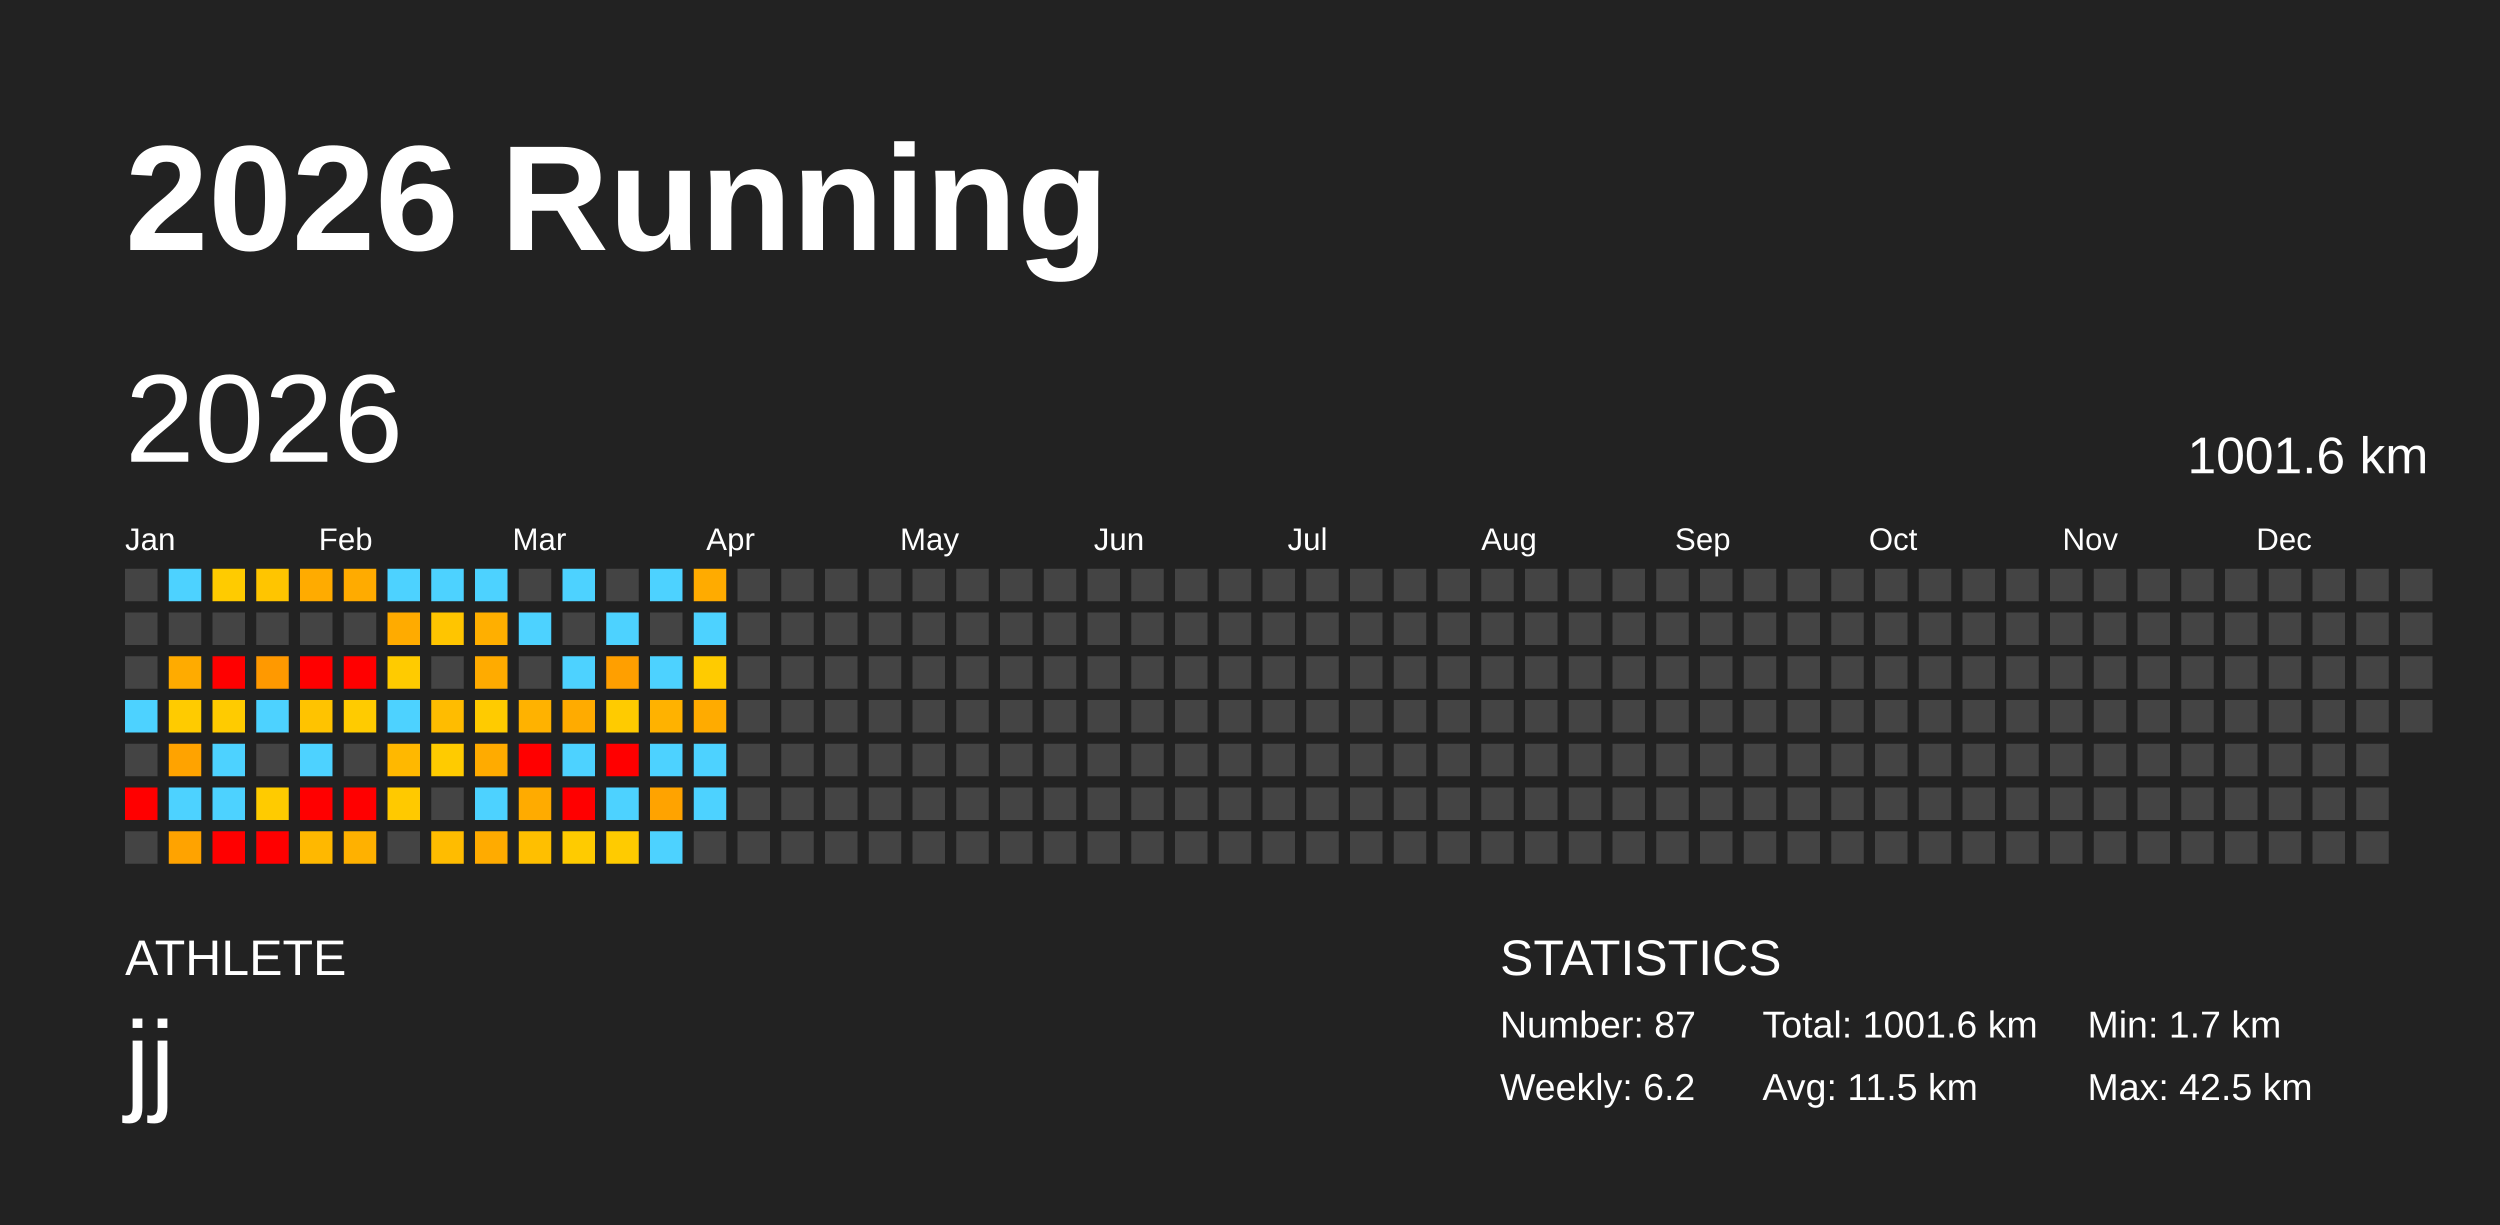
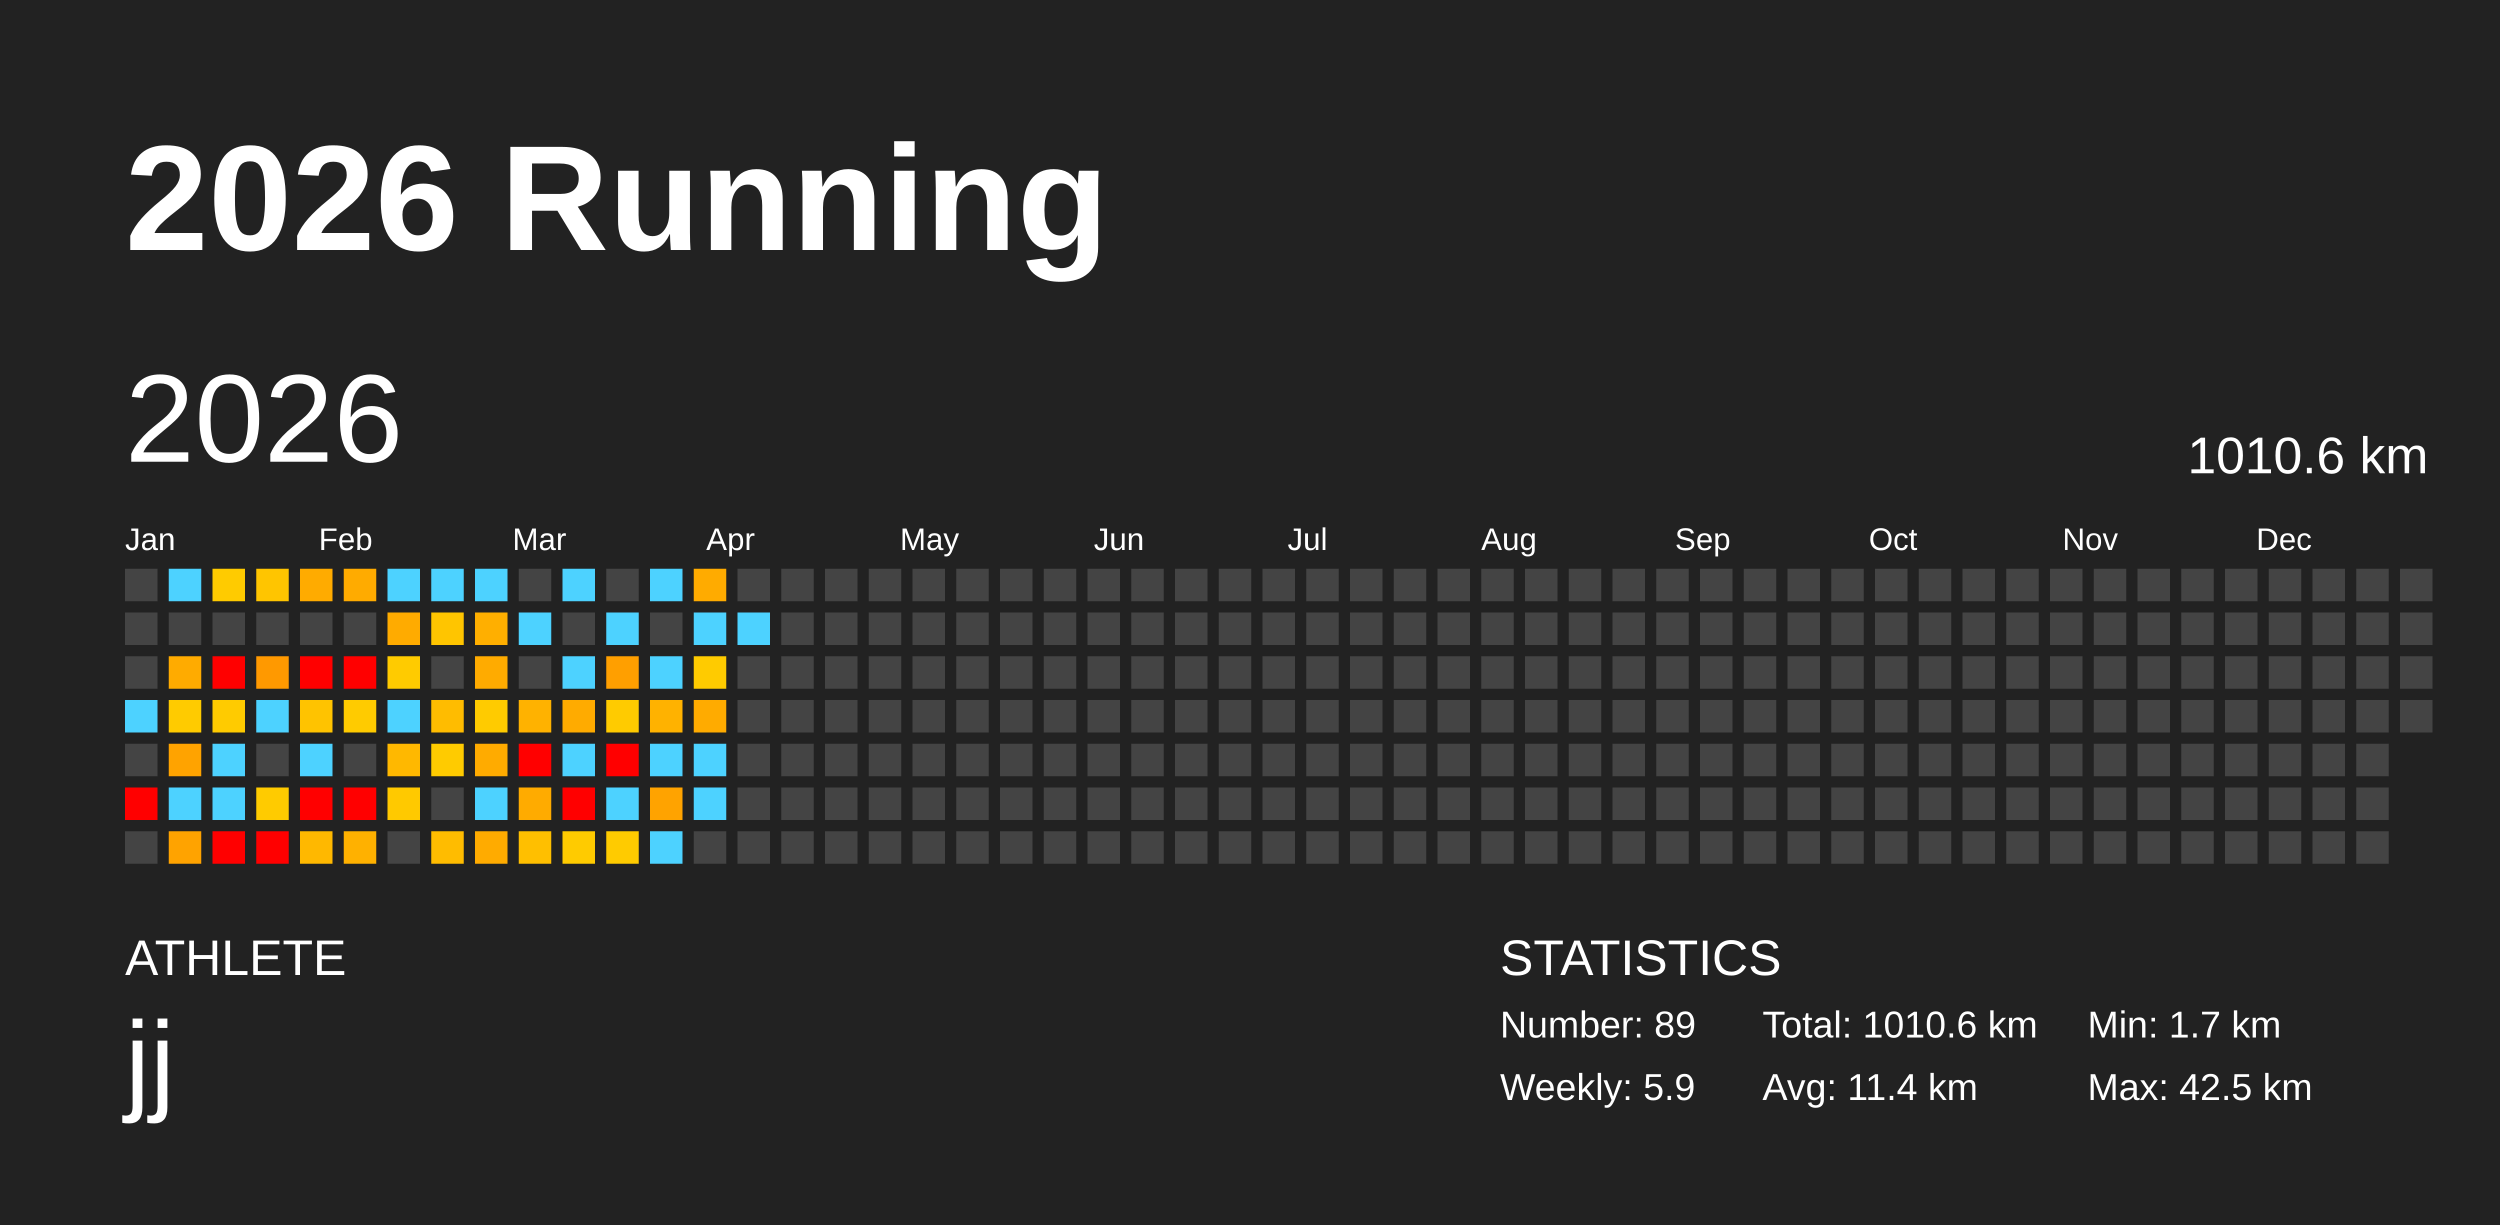
<svg xmlns="http://www.w3.org/2000/svg" baseProfile="full" height="98mm" version="1.1" viewBox="0,0,200,98" width="200mm">
  <defs />
  <rect fill="#222222" height="98" width="200" x="0" y="0" />
  <text fill="#FFFFFF" style="font-size:12px; font-family:Arial; font-weight:bold;" x="10" y="20">2026 Running</text>
  <text fill="#FFFFFF" style="font-size:4px; font-family:Arial" x="10" y="78">ATHLETE</text>
  <text fill="#FFFFFF" style="font-size:9px; font-family:Arial" x="10" y="88">jj</text>
  <text fill="#FFFFFF" style="font-size:4px; font-family:Arial" x="120" y="78">STATISTICS</text>
-   <text fill="#FFFFFF" style="font-size:3px; font-family:Arial" x="120" y="83">Number: 87</text>
-   <text fill="#FFFFFF" style="font-size:3px; font-family:Arial" x="120" y="88">Weekly: 6.2</text>
-   <text fill="#FFFFFF" style="font-size:3px; font-family:Arial" x="141" y="83">Total: 1001.6 km</text>
-   <text fill="#FFFFFF" style="font-size:3px; font-family:Arial" x="141" y="88">Avg: 11.5 km</text>
+   <text fill="#FFFFFF" style="font-size:3px; font-family:Arial" x="120" y="83">Number: 89</text>
+   <text fill="#FFFFFF" style="font-size:3px; font-family:Arial" x="120" y="88">Weekly: 5.9</text>
+   <text fill="#FFFFFF" style="font-size:3px; font-family:Arial" x="141" y="83">Total: 1010.6 km</text>
+   <text fill="#FFFFFF" style="font-size:3px; font-family:Arial" x="141" y="88">Avg: 11.4 km</text>
  <text fill="#FFFFFF" style="font-size:3px; font-family:Arial" x="167" y="83">Min: 1.7 km</text>
  <text fill="#FFFFFF" style="font-size:3px; font-family:Arial" x="167" y="88">Max: 42.5 km</text>
  <text dominant-baseline="hanging" fill="#FFFFFF" style="font-size:10.0px; font-family:Arial;" x="10" y="30">2026</text>
-   <text dominant-baseline="hanging" fill="#FFFFFF" style="font-size:4.125px; font-family:Arial;" x="175" y="35">1001.6 km</text>
+   <text dominant-baseline="hanging" fill="#FFFFFF" style="font-size:4.125px; font-family:Arial;" x="175" y="35">1010.6 km</text>
  <text fill="#FFFFFF" style="font-size:2.5px; font-family:Arial" x="10.0" y="44">Jan</text>
  <text fill="#FFFFFF" style="font-size:2.5px; font-family:Arial" x="25.5" y="44">Feb</text>
  <text fill="#FFFFFF" style="font-size:2.5px; font-family:Arial" x="41.0" y="44">Mar</text>
  <text fill="#FFFFFF" style="font-size:2.5px; font-family:Arial" x="56.5" y="44">Apr</text>
  <text fill="#FFFFFF" style="font-size:2.5px; font-family:Arial" x="72.0" y="44">May</text>
  <text fill="#FFFFFF" style="font-size:2.5px; font-family:Arial" x="87.5" y="44">Jun</text>
  <text fill="#FFFFFF" style="font-size:2.5px; font-family:Arial" x="103.0" y="44">Jul</text>
  <text fill="#FFFFFF" style="font-size:2.5px; font-family:Arial" x="118.5" y="44">Aug</text>
  <text fill="#FFFFFF" style="font-size:2.5px; font-family:Arial" x="134.0" y="44">Sep</text>
  <text fill="#FFFFFF" style="font-size:2.5px; font-family:Arial" x="149.5" y="44">Oct</text>
  <text fill="#FFFFFF" style="font-size:2.5px; font-family:Arial" x="165.0" y="44">Nov</text>
  <text fill="#FFFFFF" style="font-size:2.5px; font-family:Arial" x="180.5" y="44">Dec</text>
  <rect fill="#444444" height="2.6" width="2.6" x="10.0" y="45.5" />
  <rect fill="#444444" height="2.6" width="2.6" x="10.0" y="49.0" />
  <rect fill="#444444" height="2.6" width="2.6" x="10.0" y="52.5" />
  <rect fill="#4dd2ff" height="2.6" width="2.6" x="10.0" y="56.0" />
  <rect fill="#444444" height="2.6" width="2.6" x="10.0" y="59.5" />
  <rect fill="red" height="2.6" width="2.6" x="10.0" y="63.0" />
  <rect fill="#444444" height="2.6" width="2.6" x="10.0" y="66.5" />
  <rect fill="#4dd2ff" height="2.6" width="2.6" x="13.5" y="45.5" />
  <rect fill="#444444" height="2.6" width="2.6" x="13.5" y="49.0" />
  <rect fill="#ffab00" height="2.6" width="2.6" x="13.5" y="52.5" />
  <rect fill="#ffcb00" height="2.6" width="2.6" x="13.5" y="56.0" />
  <rect fill="#ffa300" height="2.6" width="2.6" x="13.5" y="59.5" />
  <rect fill="#4dd2ff" height="2.6" width="2.6" x="13.5" y="63.0" />
  <rect fill="#ffa300" height="2.6" width="2.6" x="13.5" y="66.5" />
  <rect fill="#ffcb00" height="2.6" width="2.6" x="17.0" y="45.5" />
  <rect fill="#444444" height="2.6" width="2.6" x="17.0" y="49.0" />
  <rect fill="red" height="2.6" width="2.6" x="17.0" y="52.5" />
  <rect fill="#ffcb00" height="2.6" width="2.6" x="17.0" y="56.0" />
  <rect fill="#4dd2ff" height="2.6" width="2.6" x="17.0" y="59.5" />
  <rect fill="#4dd2ff" height="2.6" width="2.6" x="17.0" y="63.0" />
  <rect fill="red" height="2.6" width="2.6" x="17.0" y="66.5" />
  <rect fill="#ffc500" height="2.6" width="2.6" x="20.5" y="45.5" />
  <rect fill="#444444" height="2.6" width="2.6" x="20.5" y="49.0" />
  <rect fill="#ff9900" height="2.6" width="2.6" x="20.5" y="52.5" />
  <rect fill="#4dd2ff" height="2.6" width="2.6" x="20.5" y="56.0" />
  <rect fill="#444444" height="2.6" width="2.6" x="20.5" y="59.5" />
  <rect fill="#ffcb00" height="2.6" width="2.6" x="20.5" y="63.0" />
  <rect fill="red" height="2.6" width="2.6" x="20.5" y="66.5" />
  <rect fill="#ffab00" height="2.6" width="2.6" x="24.0" y="45.5" />
  <rect fill="#444444" height="2.6" width="2.6" x="24.0" y="49.0" />
  <rect fill="red" height="2.6" width="2.6" x="24.0" y="52.5" />
  <rect fill="#ffc300" height="2.6" width="2.6" x="24.0" y="56.0" />
  <rect fill="#4dd2ff" height="2.6" width="2.6" x="24.0" y="59.5" />
  <rect fill="red" height="2.6" width="2.6" x="24.0" y="63.0" />
  <rect fill="#ffb800" height="2.6" width="2.6" x="24.0" y="66.5" />
  <rect fill="#ffab00" height="2.6" width="2.6" x="27.5" y="45.5" />
  <rect fill="#444444" height="2.6" width="2.6" x="27.5" y="49.0" />
  <rect fill="red" height="2.6" width="2.6" x="27.5" y="52.5" />
  <rect fill="#ffcb00" height="2.6" width="2.6" x="27.5" y="56.0" />
  <rect fill="#444444" height="2.6" width="2.6" x="27.5" y="59.5" />
  <rect fill="red" height="2.6" width="2.6" x="27.5" y="63.0" />
  <rect fill="#ffb100" height="2.6" width="2.6" x="27.5" y="66.5" />
  <rect fill="#4dd2ff" height="2.6" width="2.6" x="31.0" y="45.5" />
  <rect fill="#ffab00" height="2.6" width="2.6" x="31.0" y="49.0" />
  <rect fill="#ffcb00" height="2.6" width="2.6" x="31.0" y="52.5" />
  <rect fill="#4dd2ff" height="2.6" width="2.6" x="31.0" y="56.0" />
  <rect fill="#ffb800" height="2.6" width="2.6" x="31.0" y="59.5" />
  <rect fill="#ffc900" height="2.6" width="2.6" x="31.0" y="63.0" />
  <rect fill="#444444" height="2.6" width="2.6" x="31.0" y="66.5" />
  <rect fill="#4dd2ff" height="2.6" width="2.6" x="34.5" y="45.5" />
  <rect fill="#ffc500" height="2.6" width="2.6" x="34.5" y="49.0" />
  <rect fill="#444444" height="2.6" width="2.6" x="34.5" y="52.5" />
  <rect fill="#ffbc00" height="2.6" width="2.6" x="34.5" y="56.0" />
  <rect fill="#ffcb00" height="2.6" width="2.6" x="34.5" y="59.5" />
  <rect fill="#444444" height="2.6" width="2.6" x="34.5" y="63.0" />
  <rect fill="#ffbc00" height="2.6" width="2.6" x="34.5" y="66.5" />
  <rect fill="#4dd2ff" height="2.6" width="2.6" x="38.0" y="45.5" />
  <rect fill="#ffaf00" height="2.6" width="2.6" x="38.0" y="49.0" />
  <rect fill="#ffab00" height="2.6" width="2.6" x="38.0" y="52.5" />
  <rect fill="#ffcb00" height="2.6" width="2.6" x="38.0" y="56.0" />
  <rect fill="#ffab00" height="2.6" width="2.6" x="38.0" y="59.5" />
  <rect fill="#4dd2ff" height="2.6" width="2.6" x="38.0" y="63.0" />
  <rect fill="#ffab00" height="2.6" width="2.6" x="38.0" y="66.5" />
  <rect fill="#444444" height="2.6" width="2.6" x="41.5" y="45.5" />
  <rect fill="#4dd2ff" height="2.6" width="2.6" x="41.5" y="49.0" />
  <rect fill="#444444" height="2.6" width="2.6" x="41.5" y="52.5" />
  <rect fill="#ffb200" height="2.6" width="2.6" x="41.5" y="56.0" />
  <rect fill="red" height="2.6" width="2.6" x="41.5" y="59.5" />
  <rect fill="#ffab00" height="2.6" width="2.6" x="41.5" y="63.0" />
  <rect fill="#ffbf00" height="2.6" width="2.6" x="41.5" y="66.5" />
  <rect fill="#4dd2ff" height="2.6" width="2.6" x="45.0" y="45.5" />
  <rect fill="#444444" height="2.6" width="2.6" x="45.0" y="49.0" />
  <rect fill="#4dd2ff" height="2.6" width="2.6" x="45.0" y="52.5" />
  <rect fill="#ffab00" height="2.6" width="2.6" x="45.0" y="56.0" />
  <rect fill="#4dd2ff" height="2.6" width="2.6" x="45.0" y="59.5" />
  <rect fill="red" height="2.6" width="2.6" x="45.0" y="63.0" />
  <rect fill="#ffcb00" height="2.6" width="2.6" x="45.0" y="66.5" />
  <rect fill="#444444" height="2.6" width="2.6" x="48.5" y="45.5" />
  <rect fill="#4dd2ff" height="2.6" width="2.6" x="48.5" y="49.0" />
  <rect fill="#ff9f00" height="2.6" width="2.6" x="48.5" y="52.5" />
  <rect fill="#ffcb00" height="2.6" width="2.6" x="48.5" y="56.0" />
  <rect fill="red" height="2.6" width="2.6" x="48.5" y="59.5" />
  <rect fill="#4dd2ff" height="2.6" width="2.6" x="48.5" y="63.0" />
  <rect fill="#ffcb00" height="2.6" width="2.6" x="48.5" y="66.5" />
  <rect fill="#4dd2ff" height="2.6" width="2.6" x="52.0" y="45.5" />
  <rect fill="#444444" height="2.6" width="2.6" x="52.0" y="49.0" />
  <rect fill="#4dd2ff" height="2.6" width="2.6" x="52.0" y="52.5" />
  <rect fill="#ffb200" height="2.6" width="2.6" x="52.0" y="56.0" />
  <rect fill="#4dd2ff" height="2.6" width="2.6" x="52.0" y="59.5" />
  <rect fill="#ffa300" height="2.6" width="2.6" x="52.0" y="63.0" />
  <rect fill="#4dd2ff" height="2.6" width="2.6" x="52.0" y="66.5" />
  <rect fill="#ffab00" height="2.6" width="2.6" x="55.5" y="45.5" />
  <rect fill="#4dd2ff" height="2.6" width="2.6" x="55.5" y="49.0" />
  <rect fill="#ffcb00" height="2.6" width="2.6" x="55.5" y="52.5" />
  <rect fill="#ffab00" height="2.6" width="2.6" x="55.5" y="56.0" />
  <rect fill="#4dd2ff" height="2.6" width="2.6" x="55.5" y="59.5" />
  <rect fill="#4dd2ff" height="2.6" width="2.6" x="55.5" y="63.0" />
  <rect fill="#444444" height="2.6" width="2.6" x="55.5" y="66.5" />
  <rect fill="#444444" height="2.6" width="2.6" x="59.0" y="45.5" />
-   <rect fill="#444444" height="2.6" width="2.6" x="59.0" y="49.0" />
+   <rect fill="#4dd2ff" height="2.6" width="2.6" x="59.0" y="49.0" />
  <rect fill="#444444" height="2.6" width="2.6" x="59.0" y="52.5" />
  <rect fill="#444444" height="2.6" width="2.6" x="59.0" y="56.0" />
  <rect fill="#444444" height="2.6" width="2.6" x="59.0" y="59.5" />
  <rect fill="#444444" height="2.6" width="2.6" x="59.0" y="63.0" />
  <rect fill="#444444" height="2.6" width="2.6" x="59.0" y="66.5" />
  <rect fill="#444444" height="2.6" width="2.6" x="62.5" y="45.5" />
  <rect fill="#444444" height="2.6" width="2.6" x="62.5" y="49.0" />
  <rect fill="#444444" height="2.6" width="2.6" x="62.5" y="52.5" />
  <rect fill="#444444" height="2.6" width="2.6" x="62.5" y="56.0" />
  <rect fill="#444444" height="2.6" width="2.6" x="62.5" y="59.5" />
  <rect fill="#444444" height="2.6" width="2.6" x="62.5" y="63.0" />
  <rect fill="#444444" height="2.6" width="2.6" x="62.5" y="66.5" />
  <rect fill="#444444" height="2.6" width="2.6" x="66.0" y="45.5" />
  <rect fill="#444444" height="2.6" width="2.6" x="66.0" y="49.0" />
  <rect fill="#444444" height="2.6" width="2.6" x="66.0" y="52.5" />
  <rect fill="#444444" height="2.6" width="2.6" x="66.0" y="56.0" />
  <rect fill="#444444" height="2.6" width="2.6" x="66.0" y="59.5" />
  <rect fill="#444444" height="2.6" width="2.6" x="66.0" y="63.0" />
  <rect fill="#444444" height="2.6" width="2.6" x="66.0" y="66.5" />
  <rect fill="#444444" height="2.6" width="2.6" x="69.5" y="45.5" />
  <rect fill="#444444" height="2.6" width="2.6" x="69.5" y="49.0" />
  <rect fill="#444444" height="2.6" width="2.6" x="69.5" y="52.5" />
  <rect fill="#444444" height="2.6" width="2.6" x="69.5" y="56.0" />
  <rect fill="#444444" height="2.6" width="2.6" x="69.5" y="59.5" />
  <rect fill="#444444" height="2.6" width="2.6" x="69.5" y="63.0" />
  <rect fill="#444444" height="2.6" width="2.6" x="69.5" y="66.5" />
  <rect fill="#444444" height="2.6" width="2.6" x="73.0" y="45.5" />
  <rect fill="#444444" height="2.6" width="2.6" x="73.0" y="49.0" />
  <rect fill="#444444" height="2.6" width="2.6" x="73.0" y="52.5" />
  <rect fill="#444444" height="2.6" width="2.6" x="73.0" y="56.0" />
  <rect fill="#444444" height="2.6" width="2.6" x="73.0" y="59.5" />
  <rect fill="#444444" height="2.6" width="2.6" x="73.0" y="63.0" />
  <rect fill="#444444" height="2.6" width="2.6" x="73.0" y="66.5" />
  <rect fill="#444444" height="2.6" width="2.6" x="76.5" y="45.5" />
  <rect fill="#444444" height="2.6" width="2.6" x="76.5" y="49.0" />
  <rect fill="#444444" height="2.6" width="2.6" x="76.5" y="52.5" />
  <rect fill="#444444" height="2.6" width="2.6" x="76.5" y="56.0" />
  <rect fill="#444444" height="2.6" width="2.6" x="76.5" y="59.5" />
  <rect fill="#444444" height="2.6" width="2.6" x="76.5" y="63.0" />
  <rect fill="#444444" height="2.6" width="2.6" x="76.5" y="66.5" />
  <rect fill="#444444" height="2.6" width="2.6" x="80.0" y="45.5" />
  <rect fill="#444444" height="2.6" width="2.6" x="80.0" y="49.0" />
  <rect fill="#444444" height="2.6" width="2.6" x="80.0" y="52.5" />
  <rect fill="#444444" height="2.6" width="2.6" x="80.0" y="56.0" />
  <rect fill="#444444" height="2.6" width="2.6" x="80.0" y="59.5" />
  <rect fill="#444444" height="2.6" width="2.6" x="80.0" y="63.0" />
  <rect fill="#444444" height="2.6" width="2.6" x="80.0" y="66.5" />
  <rect fill="#444444" height="2.6" width="2.6" x="83.5" y="45.5" />
  <rect fill="#444444" height="2.6" width="2.6" x="83.5" y="49.0" />
  <rect fill="#444444" height="2.6" width="2.6" x="83.5" y="52.5" />
  <rect fill="#444444" height="2.6" width="2.6" x="83.5" y="56.0" />
  <rect fill="#444444" height="2.6" width="2.6" x="83.5" y="59.5" />
  <rect fill="#444444" height="2.6" width="2.6" x="83.5" y="63.0" />
  <rect fill="#444444" height="2.6" width="2.6" x="83.5" y="66.5" />
  <rect fill="#444444" height="2.6" width="2.6" x="87.0" y="45.5" />
  <rect fill="#444444" height="2.6" width="2.6" x="87.0" y="49.0" />
  <rect fill="#444444" height="2.6" width="2.6" x="87.0" y="52.5" />
  <rect fill="#444444" height="2.6" width="2.6" x="87.0" y="56.0" />
  <rect fill="#444444" height="2.6" width="2.6" x="87.0" y="59.5" />
  <rect fill="#444444" height="2.6" width="2.6" x="87.0" y="63.0" />
  <rect fill="#444444" height="2.6" width="2.6" x="87.0" y="66.5" />
  <rect fill="#444444" height="2.6" width="2.6" x="90.5" y="45.5" />
  <rect fill="#444444" height="2.6" width="2.6" x="90.5" y="49.0" />
  <rect fill="#444444" height="2.6" width="2.6" x="90.5" y="52.5" />
  <rect fill="#444444" height="2.6" width="2.6" x="90.5" y="56.0" />
  <rect fill="#444444" height="2.6" width="2.6" x="90.5" y="59.5" />
  <rect fill="#444444" height="2.6" width="2.6" x="90.5" y="63.0" />
  <rect fill="#444444" height="2.6" width="2.6" x="90.5" y="66.5" />
  <rect fill="#444444" height="2.6" width="2.6" x="94.0" y="45.5" />
  <rect fill="#444444" height="2.6" width="2.6" x="94.0" y="49.0" />
  <rect fill="#444444" height="2.6" width="2.6" x="94.0" y="52.5" />
  <rect fill="#444444" height="2.6" width="2.6" x="94.0" y="56.0" />
  <rect fill="#444444" height="2.6" width="2.6" x="94.0" y="59.5" />
  <rect fill="#444444" height="2.6" width="2.6" x="94.0" y="63.0" />
  <rect fill="#444444" height="2.6" width="2.6" x="94.0" y="66.5" />
  <rect fill="#444444" height="2.6" width="2.6" x="97.5" y="45.5" />
  <rect fill="#444444" height="2.6" width="2.6" x="97.5" y="49.0" />
  <rect fill="#444444" height="2.6" width="2.6" x="97.5" y="52.5" />
  <rect fill="#444444" height="2.6" width="2.6" x="97.5" y="56.0" />
  <rect fill="#444444" height="2.6" width="2.6" x="97.5" y="59.5" />
  <rect fill="#444444" height="2.6" width="2.6" x="97.5" y="63.0" />
  <rect fill="#444444" height="2.6" width="2.6" x="97.5" y="66.5" />
  <rect fill="#444444" height="2.6" width="2.6" x="101.0" y="45.5" />
  <rect fill="#444444" height="2.6" width="2.6" x="101.0" y="49.0" />
  <rect fill="#444444" height="2.6" width="2.6" x="101.0" y="52.5" />
  <rect fill="#444444" height="2.6" width="2.6" x="101.0" y="56.0" />
  <rect fill="#444444" height="2.6" width="2.6" x="101.0" y="59.5" />
  <rect fill="#444444" height="2.6" width="2.6" x="101.0" y="63.0" />
  <rect fill="#444444" height="2.6" width="2.6" x="101.0" y="66.5" />
  <rect fill="#444444" height="2.6" width="2.6" x="104.5" y="45.5" />
  <rect fill="#444444" height="2.6" width="2.6" x="104.5" y="49.0" />
  <rect fill="#444444" height="2.6" width="2.6" x="104.5" y="52.5" />
  <rect fill="#444444" height="2.6" width="2.6" x="104.5" y="56.0" />
  <rect fill="#444444" height="2.6" width="2.6" x="104.5" y="59.5" />
  <rect fill="#444444" height="2.6" width="2.6" x="104.5" y="63.0" />
  <rect fill="#444444" height="2.6" width="2.6" x="104.5" y="66.5" />
  <rect fill="#444444" height="2.6" width="2.6" x="108.0" y="45.5" />
  <rect fill="#444444" height="2.6" width="2.6" x="108.0" y="49.0" />
  <rect fill="#444444" height="2.6" width="2.6" x="108.0" y="52.5" />
  <rect fill="#444444" height="2.6" width="2.6" x="108.0" y="56.0" />
  <rect fill="#444444" height="2.6" width="2.6" x="108.0" y="59.5" />
  <rect fill="#444444" height="2.6" width="2.6" x="108.0" y="63.0" />
  <rect fill="#444444" height="2.6" width="2.6" x="108.0" y="66.5" />
  <rect fill="#444444" height="2.6" width="2.6" x="111.5" y="45.5" />
  <rect fill="#444444" height="2.6" width="2.6" x="111.5" y="49.0" />
  <rect fill="#444444" height="2.6" width="2.6" x="111.5" y="52.5" />
  <rect fill="#444444" height="2.6" width="2.6" x="111.5" y="56.0" />
  <rect fill="#444444" height="2.6" width="2.6" x="111.5" y="59.5" />
  <rect fill="#444444" height="2.6" width="2.6" x="111.5" y="63.0" />
  <rect fill="#444444" height="2.6" width="2.6" x="111.5" y="66.5" />
  <rect fill="#444444" height="2.6" width="2.6" x="115.0" y="45.5" />
  <rect fill="#444444" height="2.6" width="2.6" x="115.0" y="49.0" />
  <rect fill="#444444" height="2.6" width="2.6" x="115.0" y="52.5" />
  <rect fill="#444444" height="2.6" width="2.6" x="115.0" y="56.0" />
  <rect fill="#444444" height="2.6" width="2.6" x="115.0" y="59.5" />
  <rect fill="#444444" height="2.6" width="2.6" x="115.0" y="63.0" />
  <rect fill="#444444" height="2.6" width="2.6" x="115.0" y="66.5" />
  <rect fill="#444444" height="2.6" width="2.6" x="118.5" y="45.5" />
  <rect fill="#444444" height="2.6" width="2.6" x="118.5" y="49.0" />
  <rect fill="#444444" height="2.6" width="2.6" x="118.5" y="52.5" />
  <rect fill="#444444" height="2.6" width="2.6" x="118.5" y="56.0" />
  <rect fill="#444444" height="2.6" width="2.6" x="118.5" y="59.5" />
  <rect fill="#444444" height="2.6" width="2.6" x="118.5" y="63.0" />
  <rect fill="#444444" height="2.6" width="2.6" x="118.5" y="66.5" />
  <rect fill="#444444" height="2.6" width="2.6" x="122.0" y="45.5" />
  <rect fill="#444444" height="2.6" width="2.6" x="122.0" y="49.0" />
  <rect fill="#444444" height="2.6" width="2.6" x="122.0" y="52.5" />
  <rect fill="#444444" height="2.6" width="2.6" x="122.0" y="56.0" />
  <rect fill="#444444" height="2.6" width="2.6" x="122.0" y="59.5" />
  <rect fill="#444444" height="2.6" width="2.6" x="122.0" y="63.0" />
  <rect fill="#444444" height="2.6" width="2.6" x="122.0" y="66.5" />
  <rect fill="#444444" height="2.6" width="2.6" x="125.5" y="45.5" />
  <rect fill="#444444" height="2.6" width="2.6" x="125.5" y="49.0" />
  <rect fill="#444444" height="2.6" width="2.6" x="125.5" y="52.5" />
  <rect fill="#444444" height="2.6" width="2.6" x="125.5" y="56.0" />
  <rect fill="#444444" height="2.6" width="2.6" x="125.5" y="59.5" />
  <rect fill="#444444" height="2.6" width="2.6" x="125.5" y="63.0" />
  <rect fill="#444444" height="2.6" width="2.6" x="125.5" y="66.5" />
  <rect fill="#444444" height="2.6" width="2.6" x="129.0" y="45.5" />
  <rect fill="#444444" height="2.6" width="2.6" x="129.0" y="49.0" />
  <rect fill="#444444" height="2.6" width="2.6" x="129.0" y="52.5" />
  <rect fill="#444444" height="2.6" width="2.6" x="129.0" y="56.0" />
  <rect fill="#444444" height="2.6" width="2.6" x="129.0" y="59.5" />
  <rect fill="#444444" height="2.6" width="2.6" x="129.0" y="63.0" />
  <rect fill="#444444" height="2.6" width="2.6" x="129.0" y="66.5" />
  <rect fill="#444444" height="2.6" width="2.6" x="132.5" y="45.5" />
  <rect fill="#444444" height="2.6" width="2.6" x="132.5" y="49.0" />
  <rect fill="#444444" height="2.6" width="2.6" x="132.5" y="52.5" />
  <rect fill="#444444" height="2.6" width="2.6" x="132.5" y="56.0" />
  <rect fill="#444444" height="2.6" width="2.6" x="132.5" y="59.5" />
  <rect fill="#444444" height="2.6" width="2.6" x="132.5" y="63.0" />
  <rect fill="#444444" height="2.6" width="2.6" x="132.5" y="66.5" />
  <rect fill="#444444" height="2.6" width="2.6" x="136.0" y="45.5" />
  <rect fill="#444444" height="2.6" width="2.6" x="136.0" y="49.0" />
  <rect fill="#444444" height="2.6" width="2.6" x="136.0" y="52.5" />
  <rect fill="#444444" height="2.6" width="2.6" x="136.0" y="56.0" />
  <rect fill="#444444" height="2.6" width="2.6" x="136.0" y="59.5" />
  <rect fill="#444444" height="2.6" width="2.6" x="136.0" y="63.0" />
  <rect fill="#444444" height="2.6" width="2.6" x="136.0" y="66.5" />
  <rect fill="#444444" height="2.6" width="2.6" x="139.5" y="45.5" />
  <rect fill="#444444" height="2.6" width="2.6" x="139.5" y="49.0" />
  <rect fill="#444444" height="2.6" width="2.6" x="139.5" y="52.5" />
  <rect fill="#444444" height="2.6" width="2.6" x="139.5" y="56.0" />
  <rect fill="#444444" height="2.6" width="2.6" x="139.5" y="59.5" />
  <rect fill="#444444" height="2.6" width="2.6" x="139.5" y="63.0" />
  <rect fill="#444444" height="2.6" width="2.6" x="139.5" y="66.5" />
  <rect fill="#444444" height="2.6" width="2.6" x="143.0" y="45.5" />
  <rect fill="#444444" height="2.6" width="2.6" x="143.0" y="49.0" />
  <rect fill="#444444" height="2.6" width="2.6" x="143.0" y="52.5" />
  <rect fill="#444444" height="2.6" width="2.6" x="143.0" y="56.0" />
  <rect fill="#444444" height="2.6" width="2.6" x="143.0" y="59.5" />
  <rect fill="#444444" height="2.6" width="2.6" x="143.0" y="63.0" />
  <rect fill="#444444" height="2.6" width="2.6" x="143.0" y="66.5" />
  <rect fill="#444444" height="2.6" width="2.6" x="146.5" y="45.5" />
  <rect fill="#444444" height="2.6" width="2.6" x="146.5" y="49.0" />
  <rect fill="#444444" height="2.6" width="2.6" x="146.5" y="52.5" />
  <rect fill="#444444" height="2.6" width="2.6" x="146.5" y="56.0" />
  <rect fill="#444444" height="2.6" width="2.6" x="146.5" y="59.5" />
  <rect fill="#444444" height="2.6" width="2.6" x="146.5" y="63.0" />
  <rect fill="#444444" height="2.6" width="2.6" x="146.5" y="66.5" />
  <rect fill="#444444" height="2.6" width="2.6" x="150.0" y="45.5" />
  <rect fill="#444444" height="2.6" width="2.6" x="150.0" y="49.0" />
  <rect fill="#444444" height="2.6" width="2.6" x="150.0" y="52.5" />
  <rect fill="#444444" height="2.6" width="2.6" x="150.0" y="56.0" />
  <rect fill="#444444" height="2.6" width="2.6" x="150.0" y="59.5" />
  <rect fill="#444444" height="2.6" width="2.6" x="150.0" y="63.0" />
  <rect fill="#444444" height="2.6" width="2.6" x="150.0" y="66.5" />
  <rect fill="#444444" height="2.6" width="2.6" x="153.5" y="45.5" />
  <rect fill="#444444" height="2.6" width="2.6" x="153.5" y="49.0" />
  <rect fill="#444444" height="2.6" width="2.6" x="153.5" y="52.5" />
  <rect fill="#444444" height="2.6" width="2.6" x="153.5" y="56.0" />
  <rect fill="#444444" height="2.6" width="2.6" x="153.5" y="59.5" />
  <rect fill="#444444" height="2.6" width="2.6" x="153.5" y="63.0" />
  <rect fill="#444444" height="2.6" width="2.6" x="153.5" y="66.5" />
  <rect fill="#444444" height="2.6" width="2.6" x="157.0" y="45.5" />
  <rect fill="#444444" height="2.6" width="2.6" x="157.0" y="49.0" />
  <rect fill="#444444" height="2.6" width="2.6" x="157.0" y="52.5" />
  <rect fill="#444444" height="2.6" width="2.6" x="157.0" y="56.0" />
  <rect fill="#444444" height="2.6" width="2.6" x="157.0" y="59.5" />
  <rect fill="#444444" height="2.6" width="2.6" x="157.0" y="63.0" />
  <rect fill="#444444" height="2.6" width="2.6" x="157.0" y="66.5" />
  <rect fill="#444444" height="2.6" width="2.6" x="160.5" y="45.5" />
  <rect fill="#444444" height="2.6" width="2.6" x="160.5" y="49.0" />
  <rect fill="#444444" height="2.6" width="2.6" x="160.5" y="52.5" />
  <rect fill="#444444" height="2.6" width="2.6" x="160.5" y="56.0" />
  <rect fill="#444444" height="2.6" width="2.6" x="160.5" y="59.5" />
  <rect fill="#444444" height="2.6" width="2.6" x="160.5" y="63.0" />
  <rect fill="#444444" height="2.6" width="2.6" x="160.5" y="66.5" />
  <rect fill="#444444" height="2.6" width="2.6" x="164.0" y="45.5" />
  <rect fill="#444444" height="2.6" width="2.6" x="164.0" y="49.0" />
  <rect fill="#444444" height="2.6" width="2.6" x="164.0" y="52.5" />
  <rect fill="#444444" height="2.6" width="2.6" x="164.0" y="56.0" />
  <rect fill="#444444" height="2.6" width="2.6" x="164.0" y="59.5" />
  <rect fill="#444444" height="2.6" width="2.6" x="164.0" y="63.0" />
  <rect fill="#444444" height="2.6" width="2.6" x="164.0" y="66.5" />
  <rect fill="#444444" height="2.6" width="2.6" x="167.5" y="45.5" />
  <rect fill="#444444" height="2.6" width="2.6" x="167.5" y="49.0" />
  <rect fill="#444444" height="2.6" width="2.6" x="167.5" y="52.5" />
  <rect fill="#444444" height="2.6" width="2.6" x="167.5" y="56.0" />
  <rect fill="#444444" height="2.6" width="2.6" x="167.5" y="59.5" />
  <rect fill="#444444" height="2.6" width="2.6" x="167.5" y="63.0" />
  <rect fill="#444444" height="2.6" width="2.6" x="167.5" y="66.5" />
  <rect fill="#444444" height="2.6" width="2.6" x="171.0" y="45.5" />
  <rect fill="#444444" height="2.6" width="2.6" x="171.0" y="49.0" />
  <rect fill="#444444" height="2.6" width="2.6" x="171.0" y="52.5" />
  <rect fill="#444444" height="2.6" width="2.6" x="171.0" y="56.0" />
  <rect fill="#444444" height="2.6" width="2.6" x="171.0" y="59.5" />
  <rect fill="#444444" height="2.6" width="2.6" x="171.0" y="63.0" />
  <rect fill="#444444" height="2.6" width="2.6" x="171.0" y="66.5" />
  <rect fill="#444444" height="2.6" width="2.6" x="174.5" y="45.5" />
  <rect fill="#444444" height="2.6" width="2.6" x="174.5" y="49.0" />
  <rect fill="#444444" height="2.6" width="2.6" x="174.5" y="52.5" />
  <rect fill="#444444" height="2.6" width="2.6" x="174.5" y="56.0" />
  <rect fill="#444444" height="2.6" width="2.6" x="174.5" y="59.5" />
  <rect fill="#444444" height="2.6" width="2.6" x="174.5" y="63.0" />
  <rect fill="#444444" height="2.6" width="2.6" x="174.5" y="66.5" />
  <rect fill="#444444" height="2.6" width="2.6" x="178.0" y="45.5" />
  <rect fill="#444444" height="2.6" width="2.6" x="178.0" y="49.0" />
  <rect fill="#444444" height="2.6" width="2.6" x="178.0" y="52.5" />
  <rect fill="#444444" height="2.6" width="2.6" x="178.0" y="56.0" />
  <rect fill="#444444" height="2.6" width="2.6" x="178.0" y="59.5" />
  <rect fill="#444444" height="2.6" width="2.6" x="178.0" y="63.0" />
  <rect fill="#444444" height="2.6" width="2.6" x="178.0" y="66.5" />
  <rect fill="#444444" height="2.6" width="2.6" x="181.5" y="45.5" />
  <rect fill="#444444" height="2.6" width="2.6" x="181.5" y="49.0" />
  <rect fill="#444444" height="2.6" width="2.6" x="181.5" y="52.5" />
  <rect fill="#444444" height="2.6" width="2.6" x="181.5" y="56.0" />
  <rect fill="#444444" height="2.6" width="2.6" x="181.5" y="59.5" />
  <rect fill="#444444" height="2.6" width="2.6" x="181.5" y="63.0" />
  <rect fill="#444444" height="2.6" width="2.6" x="181.5" y="66.5" />
  <rect fill="#444444" height="2.6" width="2.6" x="185.0" y="45.5" />
  <rect fill="#444444" height="2.6" width="2.6" x="185.0" y="49.0" />
  <rect fill="#444444" height="2.6" width="2.6" x="185.0" y="52.5" />
  <rect fill="#444444" height="2.6" width="2.6" x="185.0" y="56.0" />
  <rect fill="#444444" height="2.6" width="2.6" x="185.0" y="59.5" />
  <rect fill="#444444" height="2.6" width="2.6" x="185.0" y="63.0" />
  <rect fill="#444444" height="2.6" width="2.6" x="185.0" y="66.5" />
  <rect fill="#444444" height="2.6" width="2.6" x="188.5" y="45.5" />
  <rect fill="#444444" height="2.6" width="2.6" x="188.5" y="49.0" />
  <rect fill="#444444" height="2.6" width="2.6" x="188.5" y="52.5" />
  <rect fill="#444444" height="2.6" width="2.6" x="188.5" y="56.0" />
  <rect fill="#444444" height="2.6" width="2.6" x="188.5" y="59.5" />
  <rect fill="#444444" height="2.6" width="2.6" x="188.5" y="63.0" />
  <rect fill="#444444" height="2.6" width="2.6" x="188.5" y="66.5" />
  <rect fill="#444444" height="2.6" width="2.6" x="192.0" y="45.5" />
  <rect fill="#444444" height="2.6" width="2.6" x="192.0" y="49.0" />
  <rect fill="#444444" height="2.6" width="2.6" x="192.0" y="52.5" />
  <rect fill="#444444" height="2.6" width="2.6" x="192.0" y="56.0" />
</svg>
